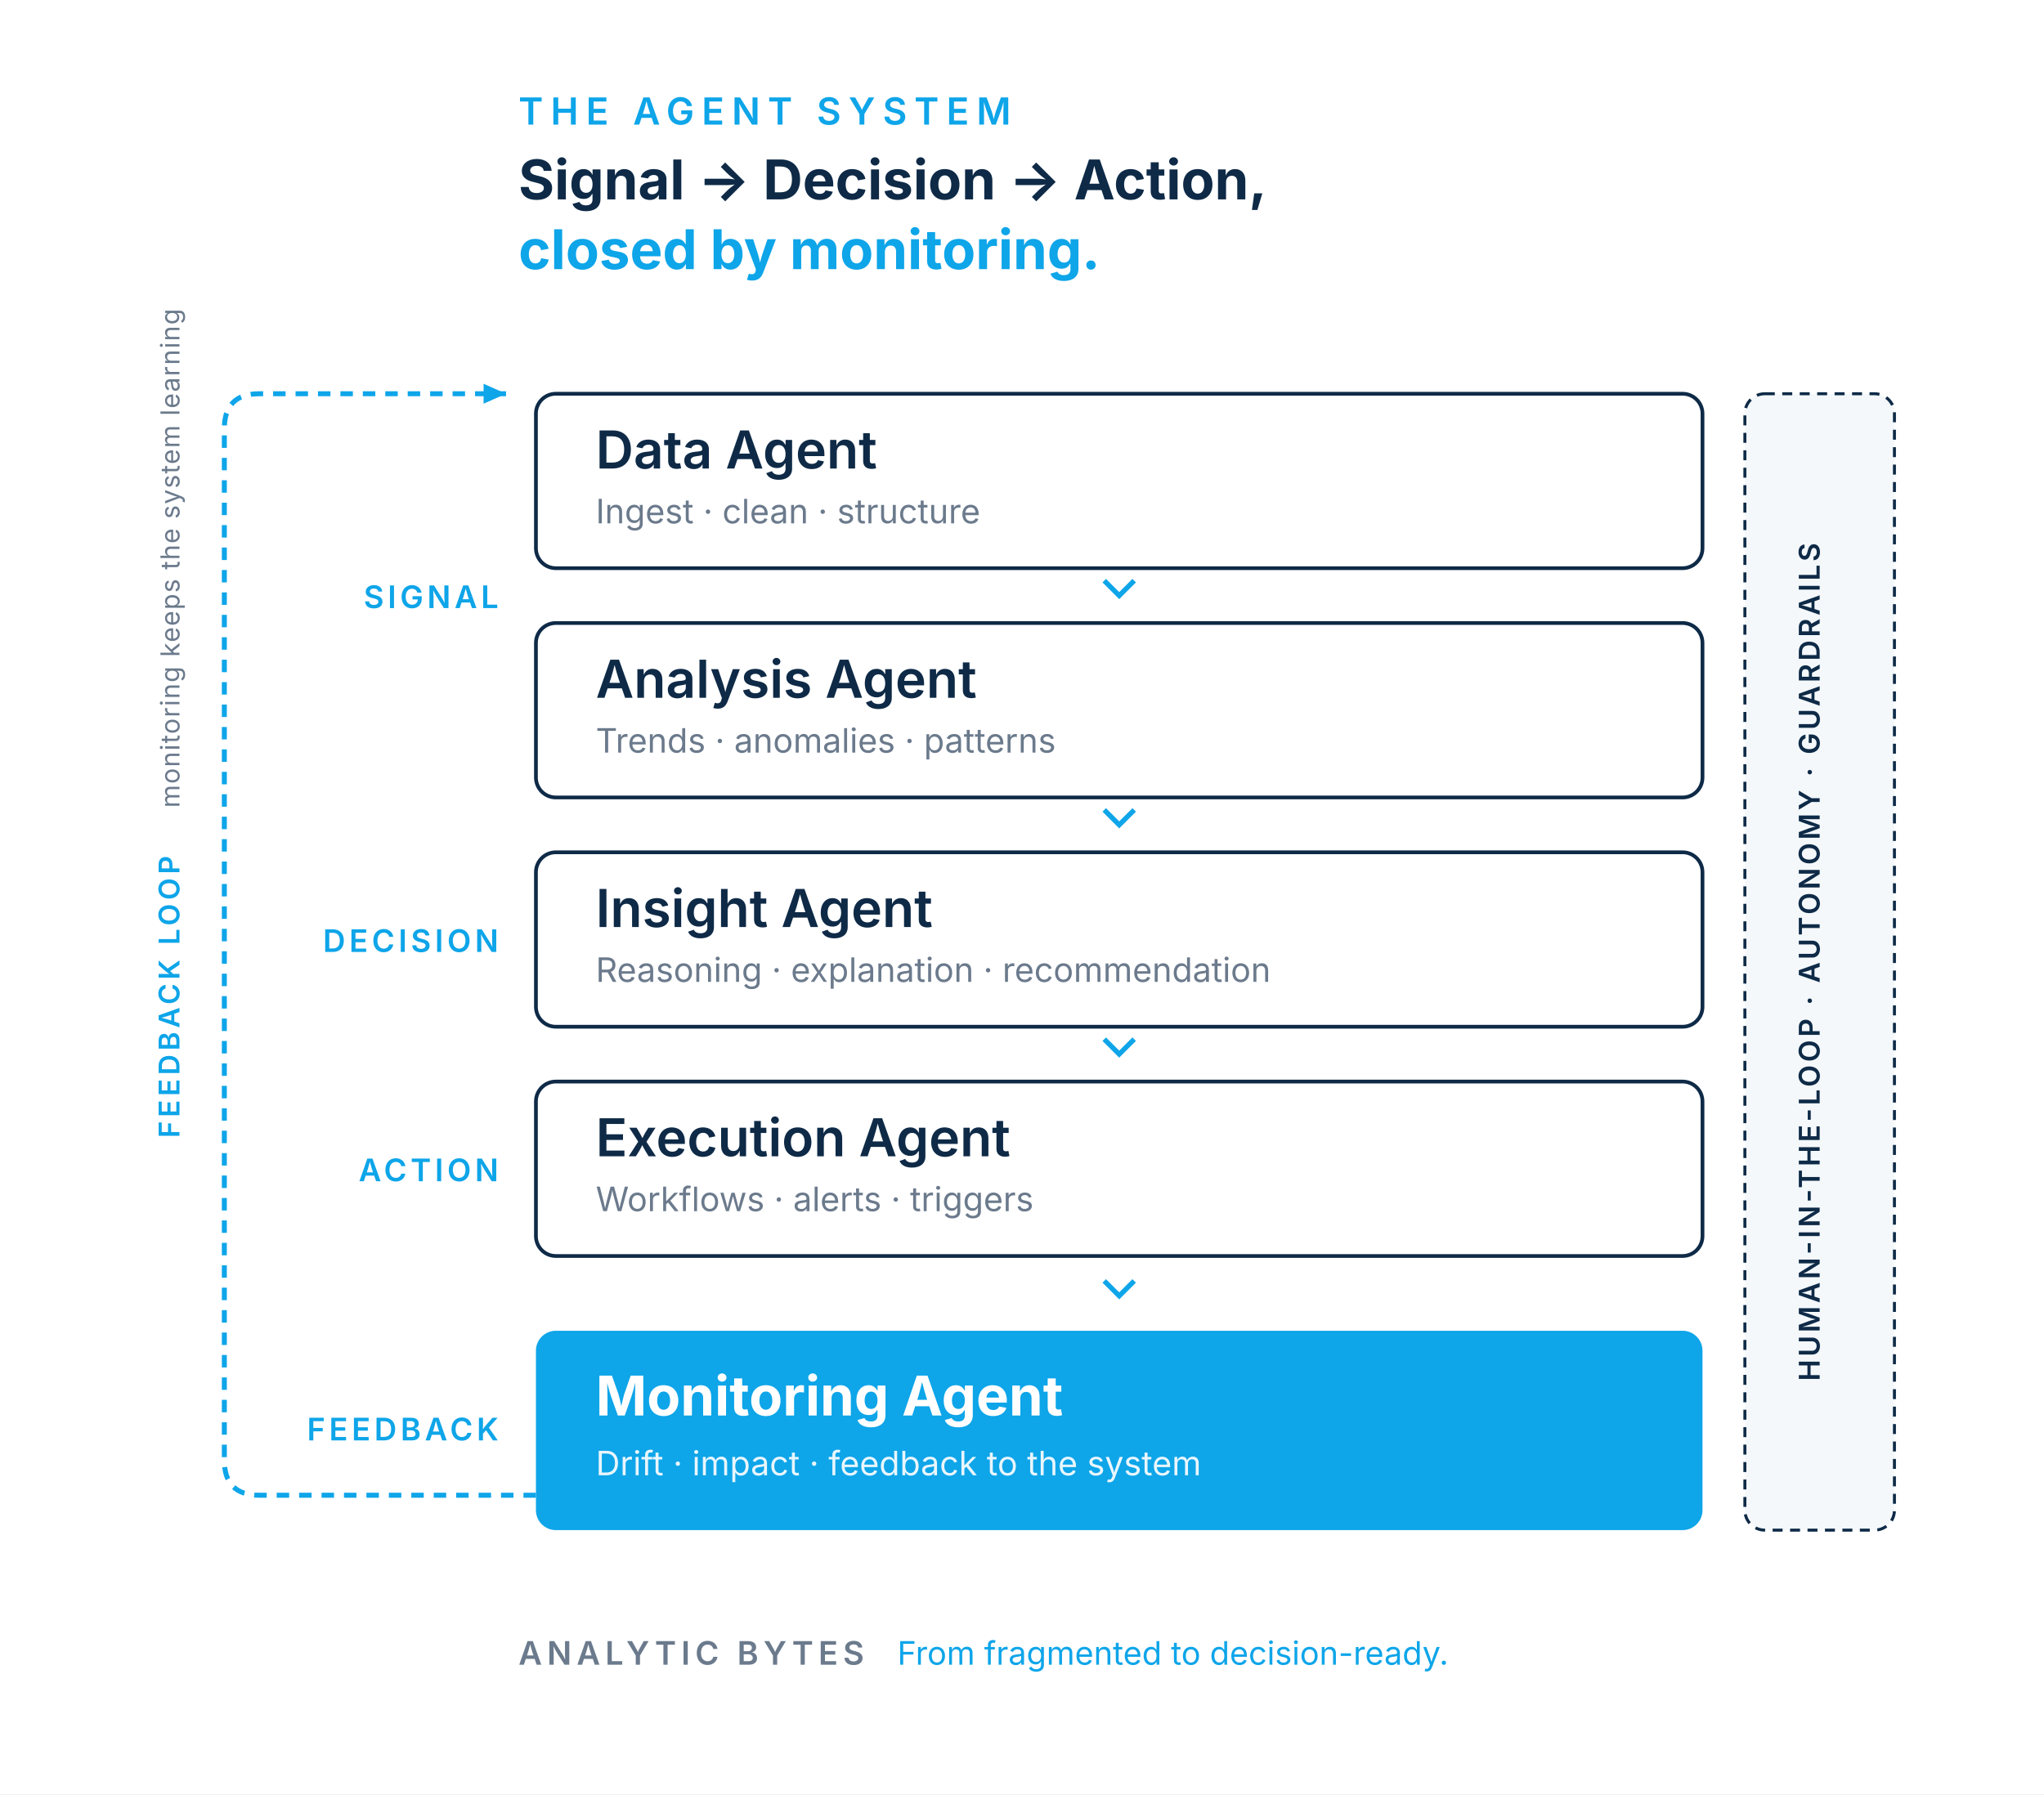
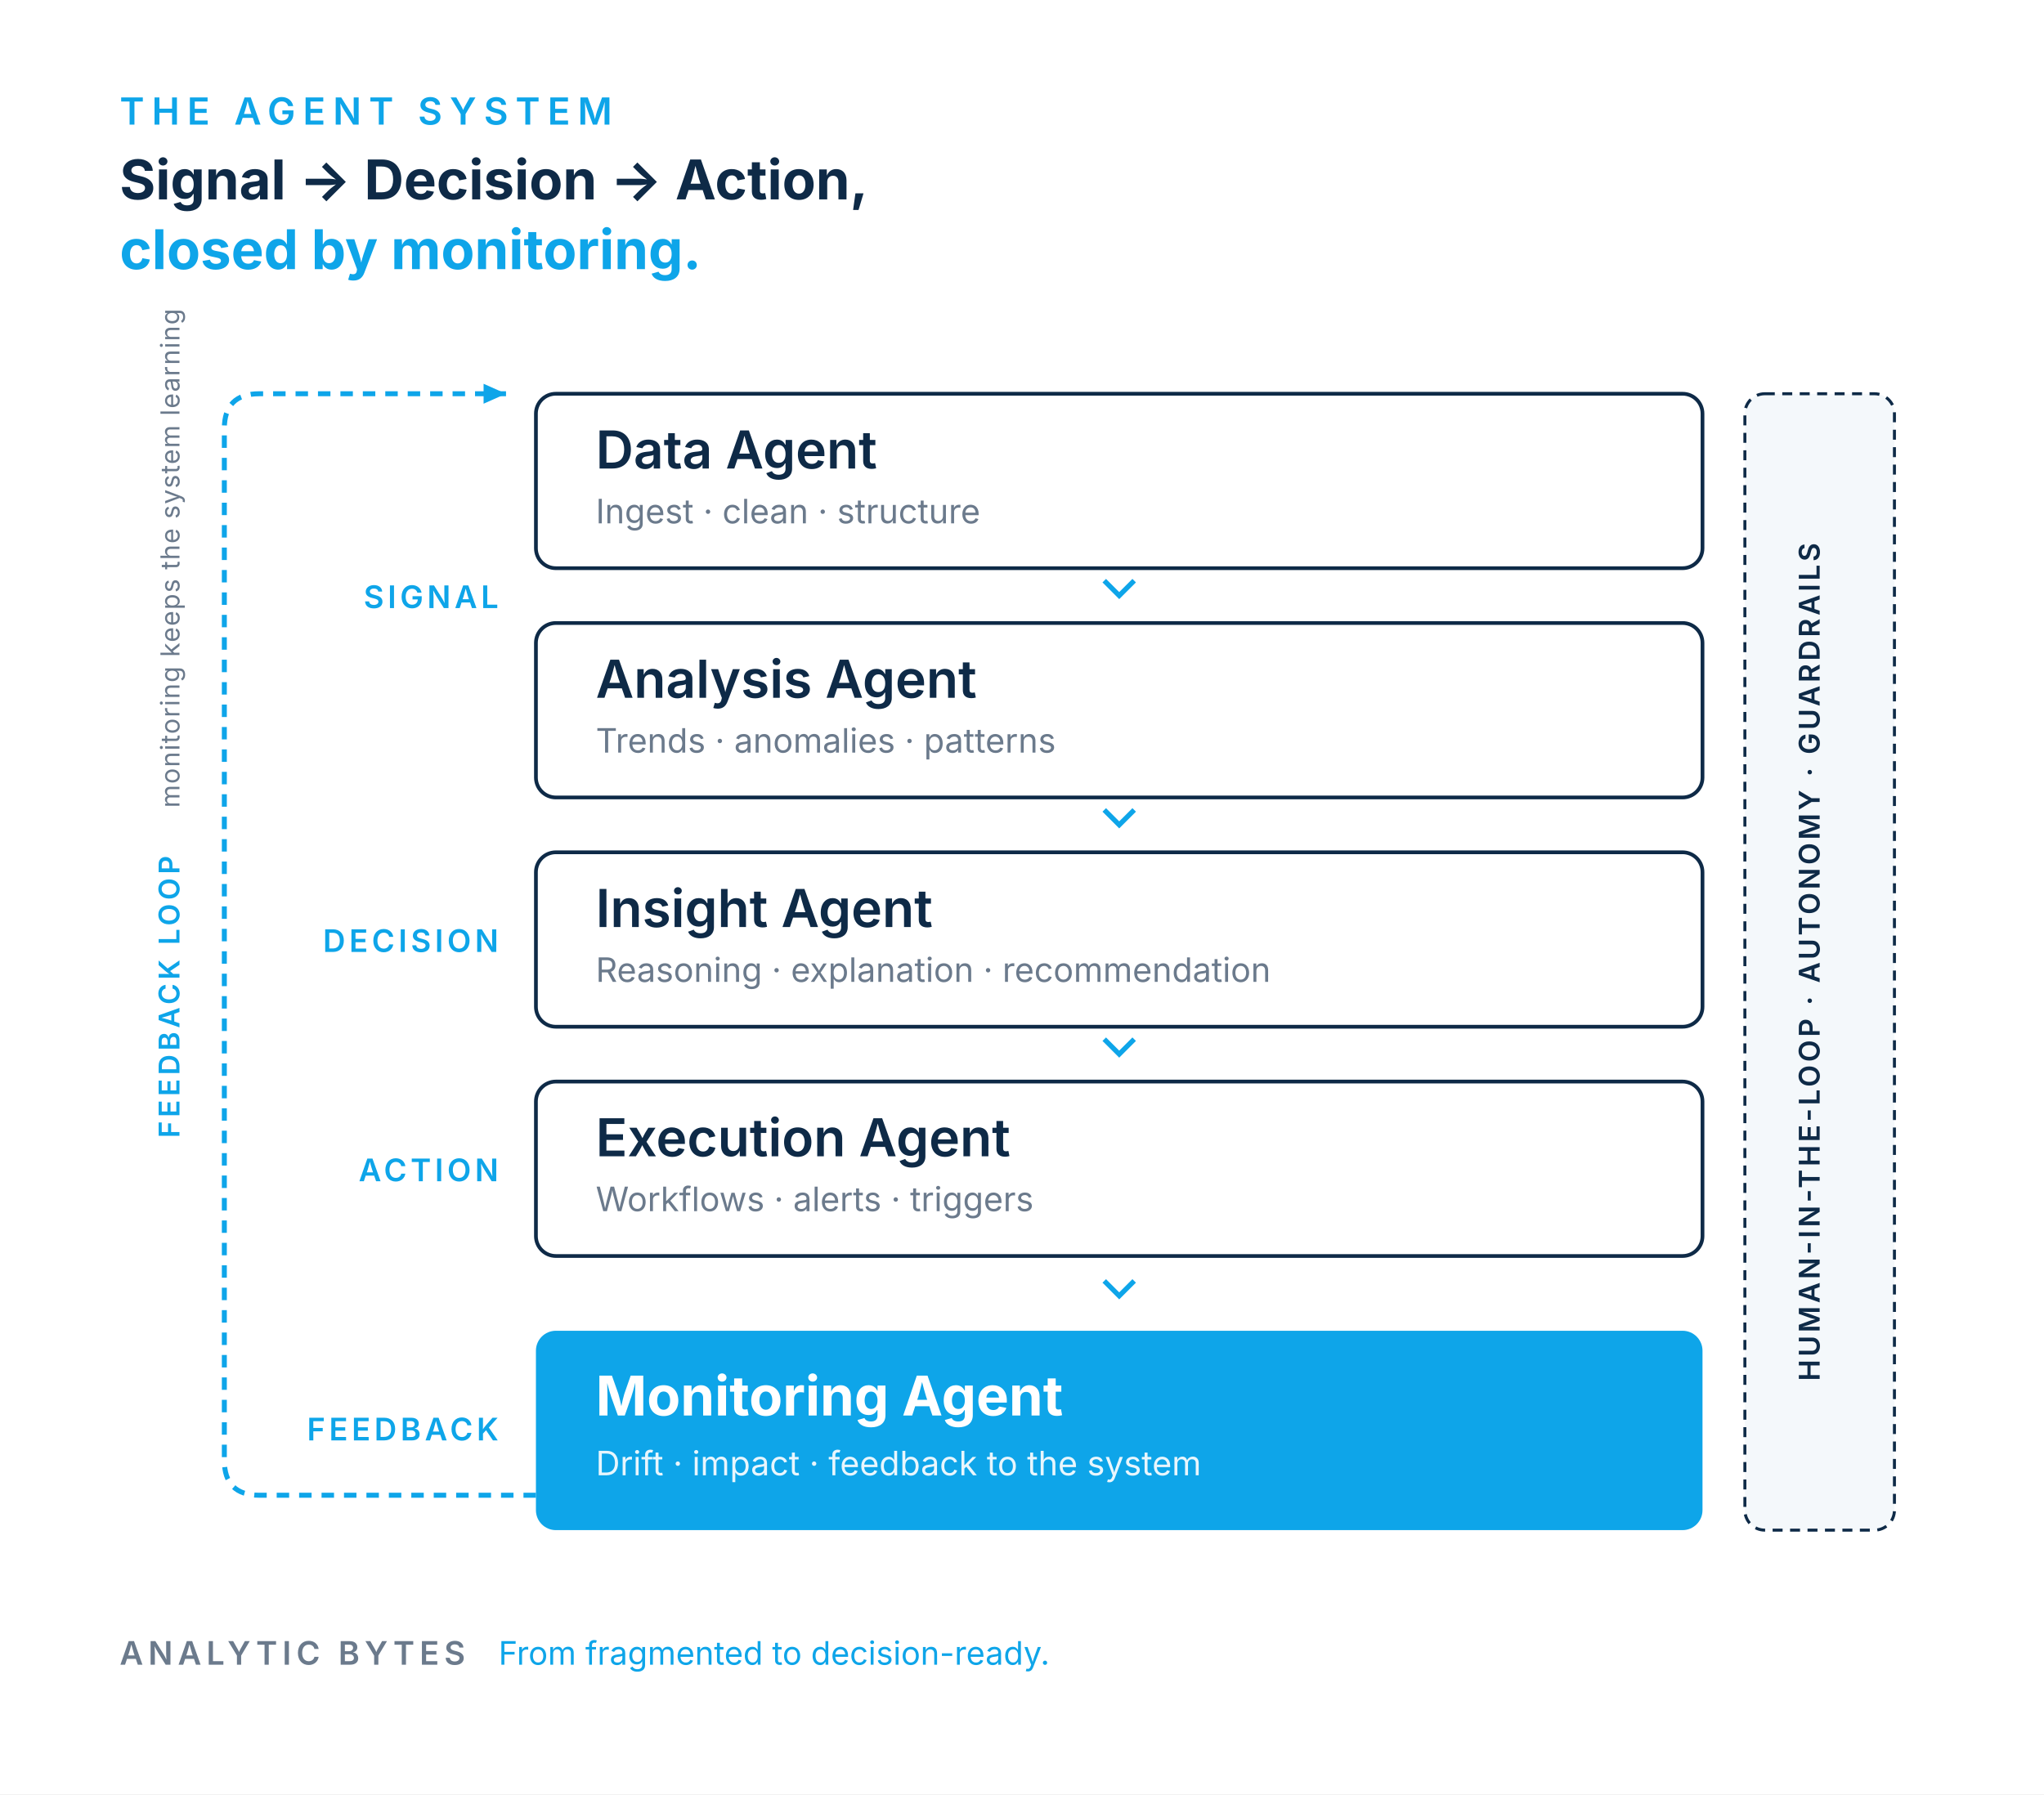
<svg xmlns="http://www.w3.org/2000/svg" viewBox="0 0 820 720" role="img" aria-labelledby="ttl desc" font-family="Inter,Helvetica,Arial,sans-serif">
  <rect width="820" height="720" fill="#FFFFFF" />
-   <text x="208" y="50" font-size="15" letter-spacing="3" fill="#0EA5E9" font-weight="600">THE AGENT SYSTEM</text>
-   <text x="208" y="80" font-size="22" fill="#0E2A47" font-weight="700">Signal → Decision → Action,</text>
-   <text x="208" y="108" font-size="22" fill="#0EA5E9" font-weight="700">closed by monitoring.</text>
+   <text x="48" y="50" font-size="15" letter-spacing="3" fill="#0EA5E9" font-weight="600">THE AGENT SYSTEM</text>
+   <text x="48" y="80" font-size="22" fill="#0E2A47" font-weight="700">Signal → Decision → Action,</text>
+   <text x="48" y="108" font-size="22" fill="#0EA5E9" font-weight="700">closed by monitoring.</text>
  <path d="M215,600 H104 Q90,600 90,586 V172 Q90,158 104,158 H203" fill="none" stroke="#0EA5E9" stroke-width="2" stroke-dasharray="5 4" />
  <path d="M203,158 l-9,-4 l0,8 z" fill="#0EA5E9" />
  <text transform="translate(72,400) rotate(-90)" font-size="11.5" letter-spacing="1.5" fill="#0EA5E9" font-weight="600" text-anchor="middle">FEEDBACK LOOP</text>
  <text transform="translate(72,224) rotate(-90)" font-size="10.5" letter-spacing="0.4" fill="#6B7A8C" text-anchor="middle">monitoring keeps the system learning</text>
  <text x="200" y="244" font-size="12.5" letter-spacing="1.5" fill="#0EA5E9" font-weight="600" text-anchor="end">SIGNAL</text>
  <text x="200" y="382" font-size="12.5" letter-spacing="1.5" fill="#0EA5E9" font-weight="600" text-anchor="end">DECISION</text>
  <text x="200" y="474" font-size="12.5" letter-spacing="1.5" fill="#0EA5E9" font-weight="600" text-anchor="end">ACTION</text>
  <text x="200" y="578" font-size="12.5" letter-spacing="1.5" fill="#0EA5E9" font-weight="600" text-anchor="end">FEEDBACK</text>
  <rect x="700" y="158" width="60" height="456" rx="8" fill="#F4F8FB" stroke="#0E2A47" stroke-width="1.2" stroke-dasharray="4 3" />
  <text transform="translate(730,386) rotate(-90)" font-size="11.5" letter-spacing="1.2" fill="#0E2A47" font-weight="600" text-anchor="middle">HUMAN-IN-THE-LOOP · AUTONOMY · GUARDRAILS</text>
  <rect x="215" y="158" width="468" height="70" rx="8" fill="#FFFFFF" stroke="#0E2A47" stroke-width="1.5" />
  <text x="239" y="188" font-size="21" fill="#0E2A47" font-weight="600">Data Agent</text>
  <text x="239" y="210" font-size="13.5" fill="#6B7A8C">Ingest · clean · structure</text>
  <rect x="215" y="250" width="468" height="70" rx="8" fill="#FFFFFF" stroke="#0E2A47" stroke-width="1.5" />
  <text x="239" y="280" font-size="21" fill="#0E2A47" font-weight="600">Analysis Agent</text>
  <text x="239" y="302" font-size="13.5" fill="#6B7A8C">Trends · anomalies · patterns</text>
  <rect x="215" y="342" width="468" height="70" rx="8" fill="#FFFFFF" stroke="#0E2A47" stroke-width="1.5" />
  <text x="239" y="372" font-size="21" fill="#0E2A47" font-weight="600">Insight Agent</text>
  <text x="239" y="394" font-size="13.5" fill="#6B7A8C">Reasoning · explanation · recommendation</text>
  <rect x="215" y="434" width="468" height="70" rx="8" fill="#FFFFFF" stroke="#0E2A47" stroke-width="1.5" />
  <text x="239" y="464" font-size="21" fill="#0E2A47" font-weight="600">Execution Agent</text>
  <text x="239" y="486" font-size="13.5" fill="#6B7A8C">Workflows · alerts · triggers</text>
  <rect x="215" y="534" width="468" height="80" rx="8" fill="#0EA5E9" />
  <text x="239" y="568" font-size="22" fill="#FFFFFF" font-weight="700">Monitoring Agent</text>
  <text x="239" y="592" font-size="13.5" fill="#E8F6FD">Drift · impact · feedback to the system</text>
  <path d="M443,233 l6,6 l6,-6" fill="none" stroke="#0EA5E9" stroke-width="2" />
  <path d="M443,325 l6,6 l6,-6" fill="none" stroke="#0EA5E9" stroke-width="2" />
  <path d="M443,417 l6,6 l6,-6" fill="none" stroke="#0EA5E9" stroke-width="2" />
  <path d="M443,514 l6,6 l6,-6" fill="none" stroke="#0EA5E9" stroke-width="2" />
-   <text x="208" y="668" font-size="13" letter-spacing="2" fill="#6B7A8C" font-weight="600">ANALYTIC BYTES</text>
-   <text x="360" y="668" font-size="13" fill="#0EA5E9">From fragmented to decision-ready.</text>
+   <text x="48" y="668" font-size="13" letter-spacing="2" fill="#6B7A8C" font-weight="600">ANALYTIC BYTES</text>
+   <text x="200" y="668" font-size="13" fill="#0EA5E9">From fragmented to decision-ready.</text>
</svg>
